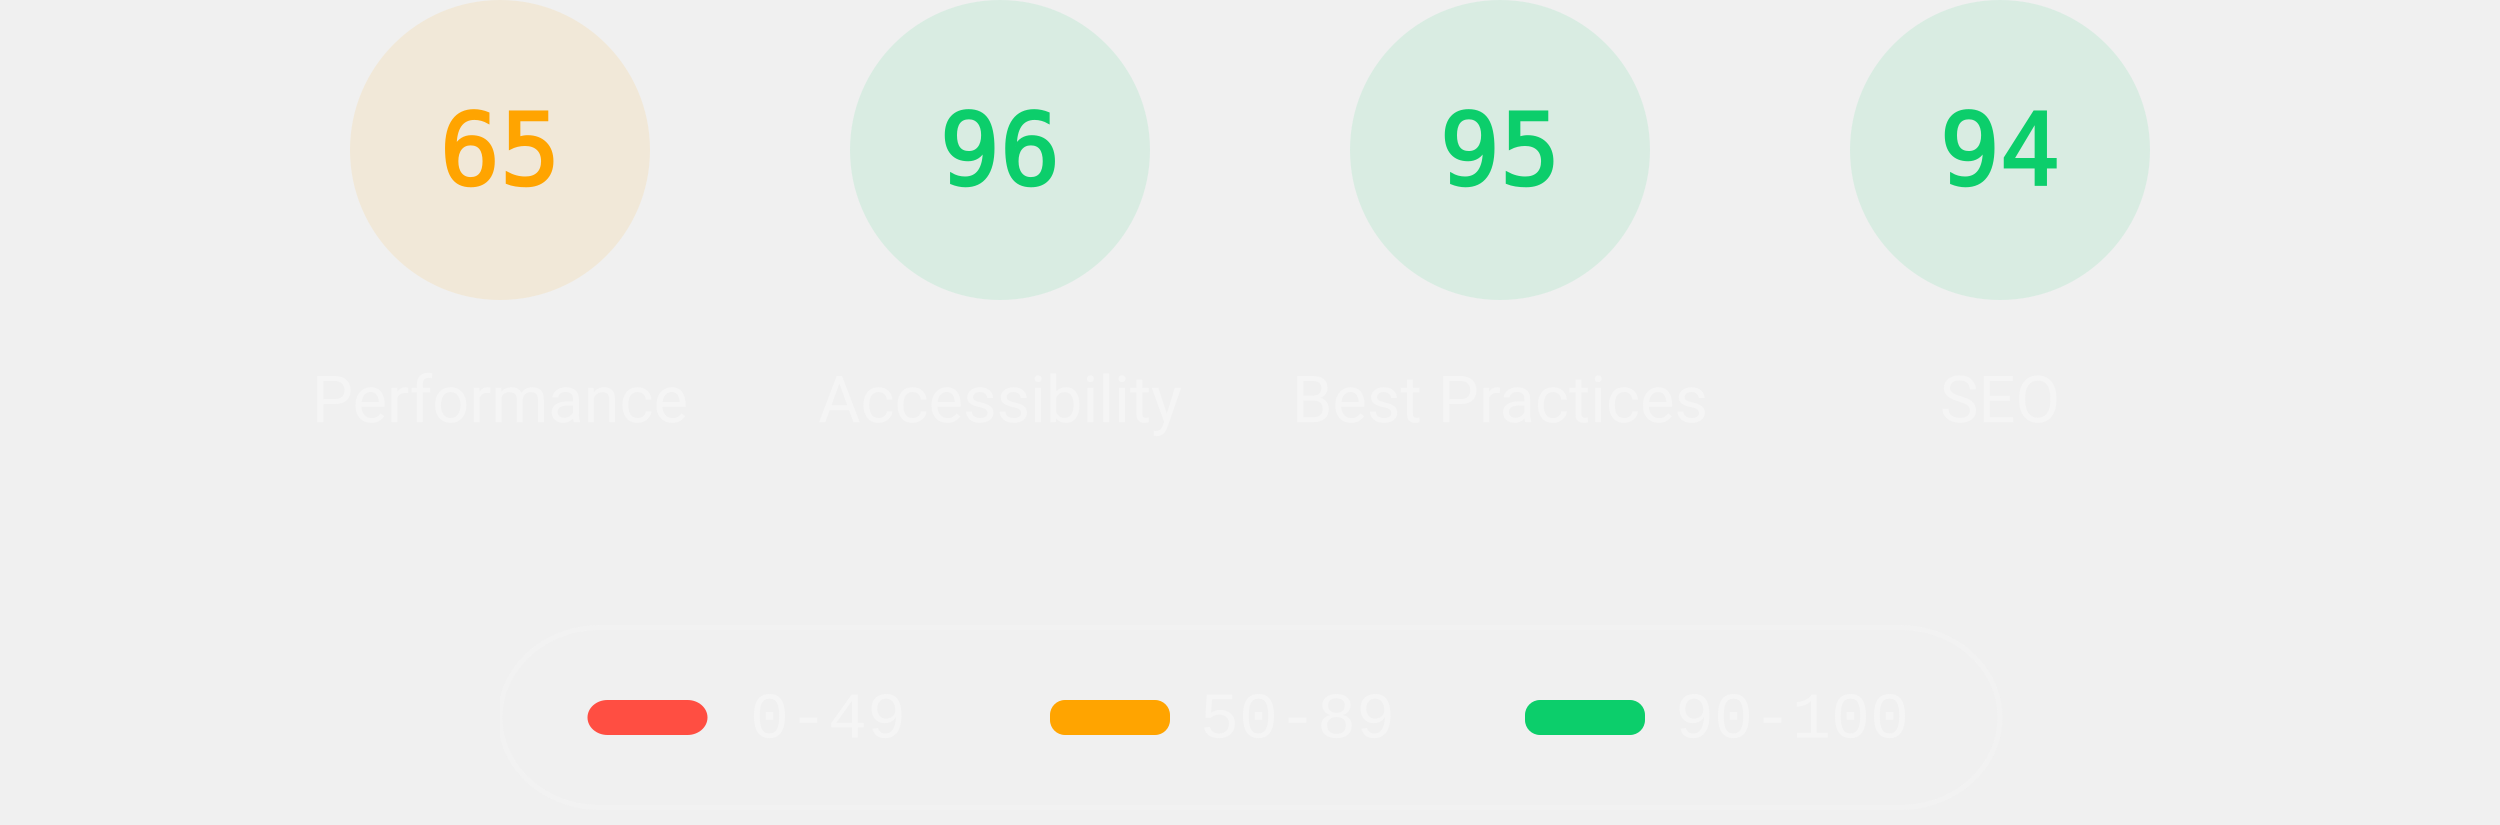
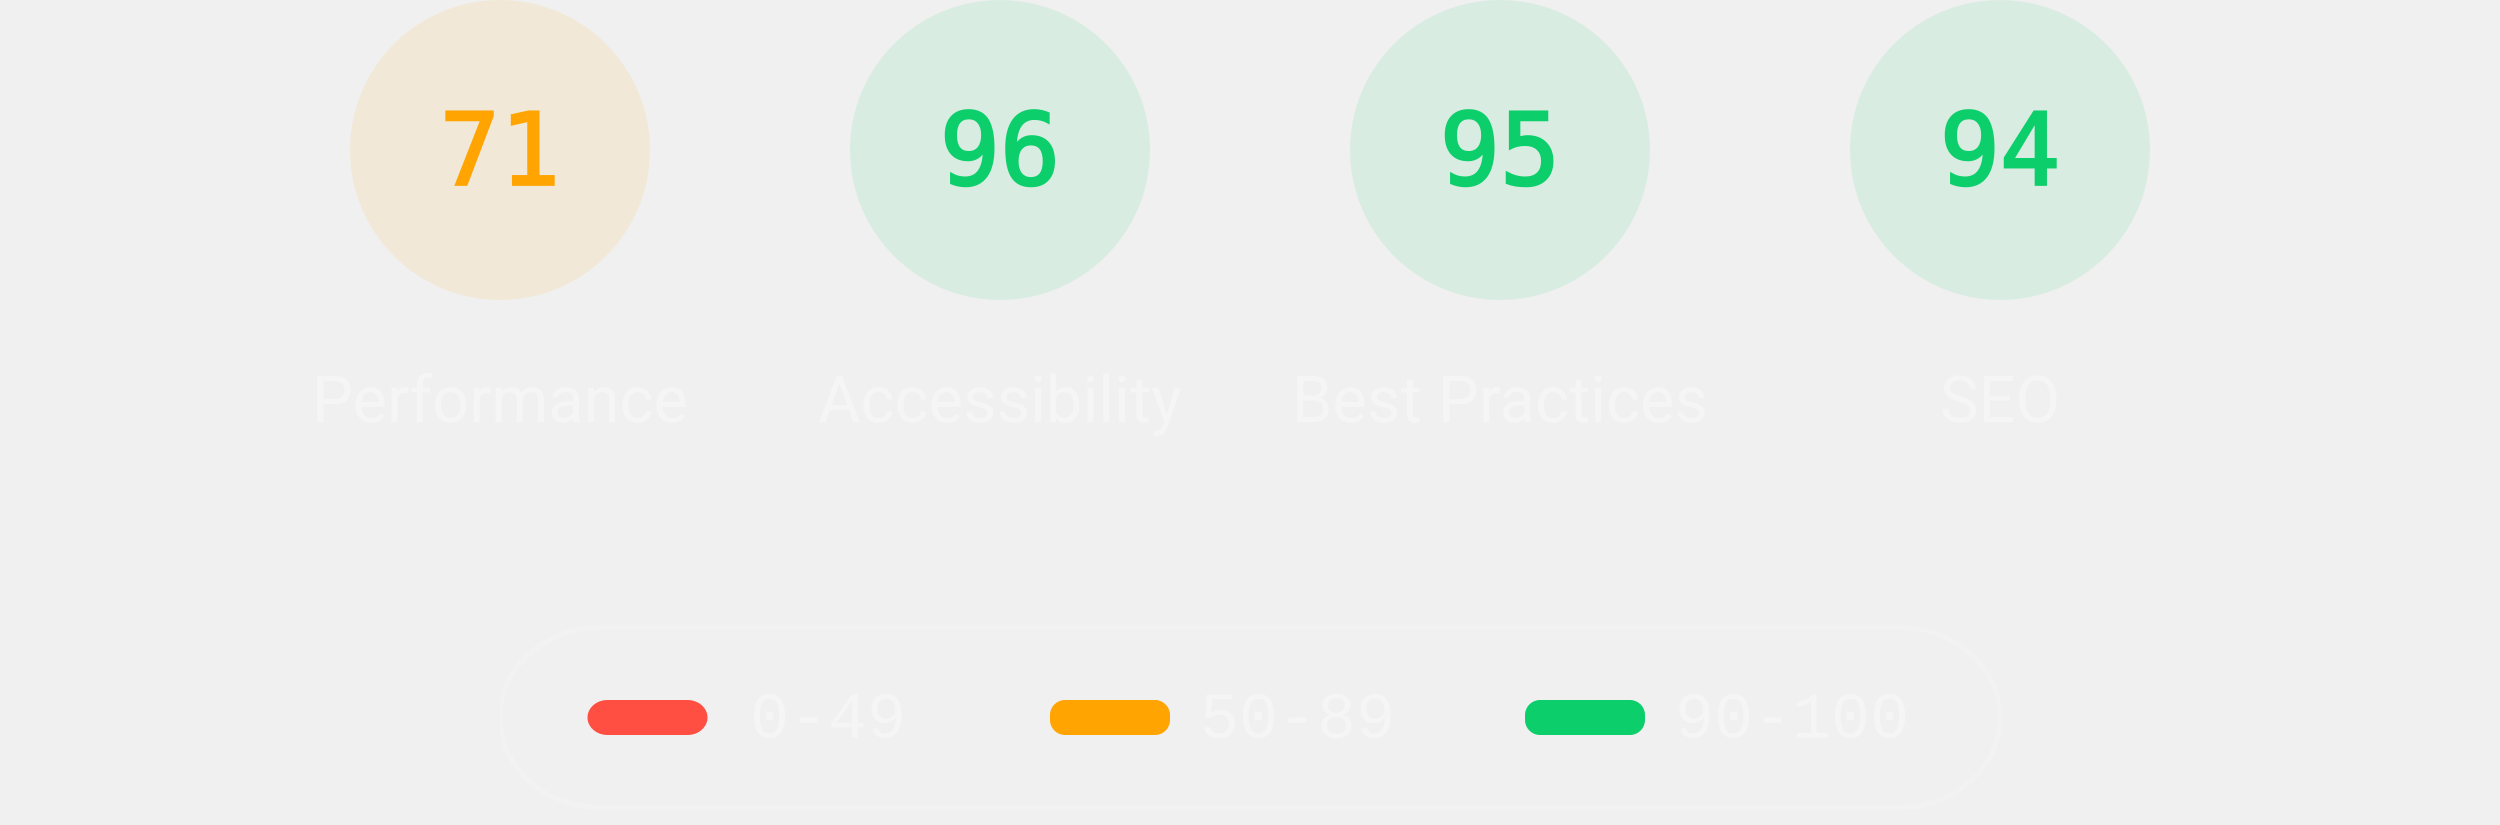
<svg xmlns="http://www.w3.org/2000/svg" class="theme--dark" fill="none" width="1000" height="330">
  <style>
			.gauge-base {
				opacity: 0.1
			}

			.gauge-arc {
				fill: none;
				animation-delay: 250ms;
				stroke-linecap: round;
				transform: rotate(-90deg);
				transform-origin: 100px 60px;
				animation: load-gauge 1s ease forwards
			}

			.guage-text {
				font-size: 40px;
				font-family: monospace;
				text-align: center
			}

			.guage-red {
				color: #ff4e42;
				fill: #ff4e42;
				stroke: #ff4e42
			}
			.guage-orange {
				color: #ffa400;
				fill: #ffa400;
				stroke: #ffa400
			}
			.guage-green {
				color: #0cce6b;
				fill: #0cce6b;
				stroke: #0cce6b
			}
			.theme--agnostic .guage-undefined {
				color: #5c5c5c;
				fill: #5c5c5c;
				stroke: #5c5c5c
			}
			.theme--light .guage-undefined {
				color: #1e1e1e;
				fill: #1e1e1e;
				stroke: #1e1e1e
			}
			.theme--dark .guage-undefined {
				color: #f5f5f5;
				fill: #f5f5f5;
				stroke: #f5f5f5
			}

			.guage-title {
				stroke: none;
				font-size: 26px;
				line-height: 26px;
				font-family: Roboto, Halvetica, Arial, sans-serif
			}
			.metric.guage-title {
				font-family: 'Courier New', Courier, monospace
			}
			.theme--agnostic .guage-title {
				color: #737373;
				fill: #737373
			}
			.theme--light .guage-title {
				color: #212121;
				fill: #212121
			}
			.theme--dark .guage-title {
				color: #f5f5f5;
				fill: #f5f5f5
			}

			@keyframes load-gauge {
				from {
					stroke-dasharray: 0 352.858
				}
			}
			.lh-gauge--pwa__disc {
				fill: #e0e0e0
			}
			.lh-gauge--pwa__logo {
				position: relative;
				fill: #b0b0b0
			}
			.lh-gauge--pwa__invisible {
				display: none
			}
			.lh-gauge--pwa__visible {
				display: inline
			}
			.guage-invisible {
				display: none
			}
			.lh-gauge--pwa__logo--primary-color {
				fill: #304ffe
			}
			.theme--agnostic .lh-gauge--pwa__logo--secondary-color {
				fill: #787878
			}
			.theme--light .lh-gauge--pwa__logo--secondary-color {
				fill: #3d3d3d
			}
			.theme--dark .lh-gauge--pwa__logo--secondary-color {
				fill: #d8b6b6
			}
			.theme--light #svg_2 {
				stroke: #00000022
			}
			.theme--agnostic #svg_2 {
				stroke: #616161
			}
			.theme--light #svg_2 {
				stroke: #00000022
			}
			.theme--dark #svg_2 {
				stroke: #f5f5f566
			}
		</style>
  <svg class="guage-div guage-perf guage-orange" viewBox="0 0 200 200" width="200" height="200" x="100" y="0">
    <circle class="gauge-base" r="56" cx="100" cy="60" stroke-width="8" />
-     <circle class="gauge-arc guage-arc-1" r="56" cx="100" cy="60" stroke-width="8" style="stroke-dasharray: 228.708, 351.858;" />
-     <text class="guage-text" x="100px" y="60px" alignment-baseline="central" dominant-baseline="central" text-anchor="middle">65</text>
+     <circle class="gauge-arc guage-arc-1" r="56" cx="100" cy="60" stroke-width="8" style="stroke-dasharray: 249.819, 351.858;" />
+     <text class="guage-text" x="100px" y="60px" alignment-baseline="central" dominant-baseline="central" text-anchor="middle">71</text>
    <text class="guage-title" x="100px" y="160px" alignment-baseline="central" dominant-baseline="central" text-anchor="middle">Performance</text>
  </svg>
  <svg class="guage-div guage-acc guage-green" viewBox="0 0 200 200" width="200" height="200" x="300" y="0">
    <circle class="gauge-base" r="56" cx="100" cy="60" stroke-width="8" />
    <circle class="gauge-arc guage-arc-2" r="56" cx="100" cy="60" stroke-width="8" style="stroke-dasharray: 337.784, 351.858;" />
    <text class="guage-text" x="100px" y="60px" alignment-baseline="central" dominant-baseline="central" text-anchor="middle">96</text>
    <text class="guage-title" x="100px" y="160px" alignment-baseline="central" dominant-baseline="central" text-anchor="middle">Accessibility</text>
  </svg>
  <svg class="guage-div guage-best guage-green" viewBox="0 0 200 200" width="200" height="200" x="500" y="0">
    <circle class="gauge-base" r="56" cx="100" cy="60" stroke-width="8" />
    <circle class="gauge-arc guage-arc-3" r="56" cx="100" cy="60" stroke-width="8" style="stroke-dasharray: 334.265, 351.858;" />
    <text class="guage-text" x="100px" y="60px" alignment-baseline="central" dominant-baseline="central" text-anchor="middle">95</text>
    <text class="guage-title" x="100px" y="160px" alignment-baseline="central" dominant-baseline="central" text-anchor="middle">Best Practices</text>
  </svg>
  <svg class="guage-div guage-seo guage-green" viewBox="0 0 200 200" width="200" height="200" x="700" y="0">
    <circle class="gauge-base" r="56" cx="100" cy="60" stroke-width="8" />
    <circle class="gauge-arc guage-arc-4" r="56" cx="100" cy="60" stroke-width="8" style="stroke-dasharray: 330.747, 351.858;" />
    <text class="guage-text" x="100px" y="60px" alignment-baseline="central" dominant-baseline="central" text-anchor="middle">94</text>
    <text class="guage-title" x="100px" y="160px" alignment-baseline="central" dominant-baseline="central" text-anchor="middle">SEO</text>
  </svg>
  <svg class="guage-div guage-pwa guage-invisible" viewBox="0 0 200 200" width="200" height="200" x="900" y="0">
    <svg viewBox="0 0 60 60" width="112" height="112" x="44" y="4">
      <defs>
        <linearGradient id="lh-gauge--pwa__check-circle__gradient-0" x1="50%" y1="0%" x2="50%" y2="100%">
          <stop stop-color="#00C852" offset="0%" />
          <stop stop-color="#009688" offset="100%" />
        </linearGradient>
        <linearGradient id="lh-gauge--pwa__installable__shadow-gradient-0" x1="76.056%" x2="24.111%" y1="82.995%" y2="24.735%">
          <stop stop-color="#A5D6A7" offset="0%" />
          <stop stop-color="#80CBC4" offset="100%" />
        </linearGradient>
        <linearGradient id="lh-gauge--pwa__fast-reliable__shadow-gradient-0" x1="76.056%" y1="82.995%" x2="25.678%" y2="26.493%">
          <stop stop-color="#64B5F6" offset="0%" />
          <stop stop-color="#2979FF" offset="100%" />
        </linearGradient>
        <g id="lh-gauge--pwa__fast-reliable-badge-0">
          <circle fill="#FFFFFF" cx="10" cy="10" r="10" />
          <path fill="#304FFE" d="M10 3.58l5.25 2.34v3.5c0 3.23-2.24 6.26-5.25 7-3.01-.74-5.25-3.77-5.25-7v-3.5L10 3.58zm-.47 10.74l2.76-4.83.03-.07c.04-.08 0-.24-.22-.24h-1.64l.47-3.26h-.47l-2.7 4.77c-.02.01.05-.1-.04.05-.09.16-.1.31.18.31h1.63l-.47 3.27h.47z" />
        </g>
        <g id="lh-gauge--pwa__installable-badge-0">
          <circle fill="#FFFFFF" cx="10" cy="10" r="10" />
          <path fill="#009688" d="M10 4.167A5.835 5.835 0 0 0 4.167 10 5.835 5.835 0 0 0 10 15.833 5.835 5.835 0 0 0 15.833 10 5.835 5.835 0 0 0 10 4.167zm2.917 6.416h-2.334v2.334H9.417v-2.334H7.083V9.417h2.334V7.083h1.166v2.334h2.334v1.166z" />
        </g>
      </defs>
      <g stroke="none" fill-rule="nonzero">
        <circle class="lh-gauge--pwa__disc" cx="30" cy="30" r="30" />
        <g class="lh-gauge--pwa__logo">
          <path d="M35.66 19.39l.7-1.75h2L37.4 15 38.6 12l3.4 9h-2.51l-.58-1.61z" />
          <path d="M33.52 21l3.65-9h-2.42l-2.5 5.82L30.5 12h-1.86l-1.9 5.82-1.35-2.65-1.21 3.72L25.4 21h2.38l1.72-5.2 1.64 5.2z" />
          <path fill-rule="nonzero" d="M20.3 17.91h1.48c.45 0 .85-.05 1.2-.15l.39-1.18 1.07-3.3a2.64 2.64 0 0 0-.28-.37c-.55-.6-1.36-.91-2.42-.91H18v9h2.3V17.9zm1.96-3.84c.22.22.33.5.33.87 0 .36-.1.65-.29.87-.2.23-.59.35-1.15.35h-.86v-2.41h.87c.52 0 .89.1 1.1.32z" />
        </g>
        <rect class="lh-gauge--pwa__component lh-gauge--pwa__na-line lh-gauge--pwa__invisible" fill="#FFFFFF" x="20" y="32" width="20" height="4" rx="2" />
        <g class="lh-gauge--pwa__component lh-gauge--pwa__fast-reliable-badge lh-gauge--pwa__invisible" transform="translate(20, 29)">
          <path fill="url(#lh-gauge--pwa__fast-reliable__shadow-gradient-0)" d="M33.63 19.49A30 30 0 0 1 16.2 30.36L3 17.14 17.14 3l16.49 16.49z" />
          <use href="#lh-gauge--pwa__fast-reliable-badge-0" />
        </g>
        <g class="lh-gauge--pwa__component lh-gauge--pwa__installable-badge lh-gauge--pwa__invisible" transform="translate(20, 29)">
          <path fill="url(#lh-gauge--pwa__installable__shadow-gradient-0)" d="M33.629 19.487c-4.272 5.453-10.391 9.39-17.415 10.869L3 17.142 17.142 3 33.63 19.487z" />
          <use href="#lh-gauge--pwa__installable-badge-0" />
        </g>
        <g class="lh-gauge--pwa__component lh-gauge--pwa__fast-reliable-installable-badges lh-gauge--pwa__invisible">
          <g transform="translate(8, 29)">
            <path fill="url(#lh-gauge--pwa__fast-reliable__shadow-gradient-0)" d="M16.321 30.463L3 17.143 17.142 3l22.365 22.365A29.864 29.864 0 0 1 22 31c-1.942 0-3.84-.184-5.679-.537z" />
            <use href="#lh-gauge--pwa__fast-reliable-badge-0" />
          </g>
          <g transform="translate(32, 29)">
            <path fill="url(#lh-gauge--pwa__installable__shadow-gradient-0)" d="M25.982 11.84a30.107 30.107 0 0 1-13.08 15.203L3 17.143 17.142 3l8.84 8.84z" />
            <use href="#lh-gauge--pwa__installable-badge-0" />
          </g>
        </g>
        <g class="lh-gauge--pwa__component lh-gauge--pwa__check-circle lh-gauge--pwa__invisible" transform="translate(18, 28)">
          <circle fill="#FFFFFF" cx="12" cy="12" r="12" />
          <path fill="url(#lh-gauge--pwa__check-circle__gradient-0)" d="M12 2a10 10 0 1 0 0 20 10 10 0 0 0 0-20zm-2 15l-5-5 1.41-1.41L10 14.17l7.59-7.59L19 8l-9 9z" />
        </g>
      </g>
    </svg>
    <text class="guage-title" y="160px" alignment-baseline="central" dominant-baseline="central" text-anchor="middle">
      <tspan x="100px" dy="-6px">Progressive</tspan>
      <tspan x="100px" dy="30px">Web App</tspan>
    </text>
  </svg>
  <svg width="604" height="76" x="200" y="250">
    <g>
      <rect fill="none" id="canvas_background" height="80" width="604" y="-1" x="-1" />
      <g display="none" overflow="visible" y="0" x="0" height="100%" width="100%" id="canvasGrid">
        <rect fill="url(#gridpattern)" stroke-width="0" y="0" x="0" height="100%" width="100%" />
      </g>
    </g>
    <g>
      <rect fill-opacity="0" stroke-width="2" rx="40" id="svg_2" height="72" width="600" y="1" x="0" fill="#000000" />
      <rect stroke="#000" rx="8" id="svg_3" height="14" width="48" y="30" x="35" stroke-opacity="null" stroke-width="0" fill="#ff4e42" />
      <rect stroke="#000" rx="6" id="svg_4" height="14" width="48" y="30" x="220" stroke-opacity="null" stroke-width="0" fill="#ffa400" />
      <rect stroke="#000" rx="6" id="svg_5" height="14" width="48" y="30" x="410" stroke-opacity="null" stroke-width="0" fill="#0cce6b" />
      <text class="metric guage-title" xml:space="preserve" text-anchor="start" font-size="26" id="svg_6" y="45" x="100" stroke-opacity="null" stroke-width="0" stroke="#000">0-49</text>
      <text class="metric guage-title" xml:space="preserve" text-anchor="start" font-size="26" id="svg_7" y="45" x="280" stroke-opacity="null" stroke-width="0" stroke="#000">50-89</text>
      <text class="metric guage-title" xml:space="preserve" text-anchor="start" font-size="26" id="svg_8" y="45" x="470" stroke-opacity="null" stroke-width="0" stroke="#000">90-100</text>
    </g>
  </svg>
</svg>
